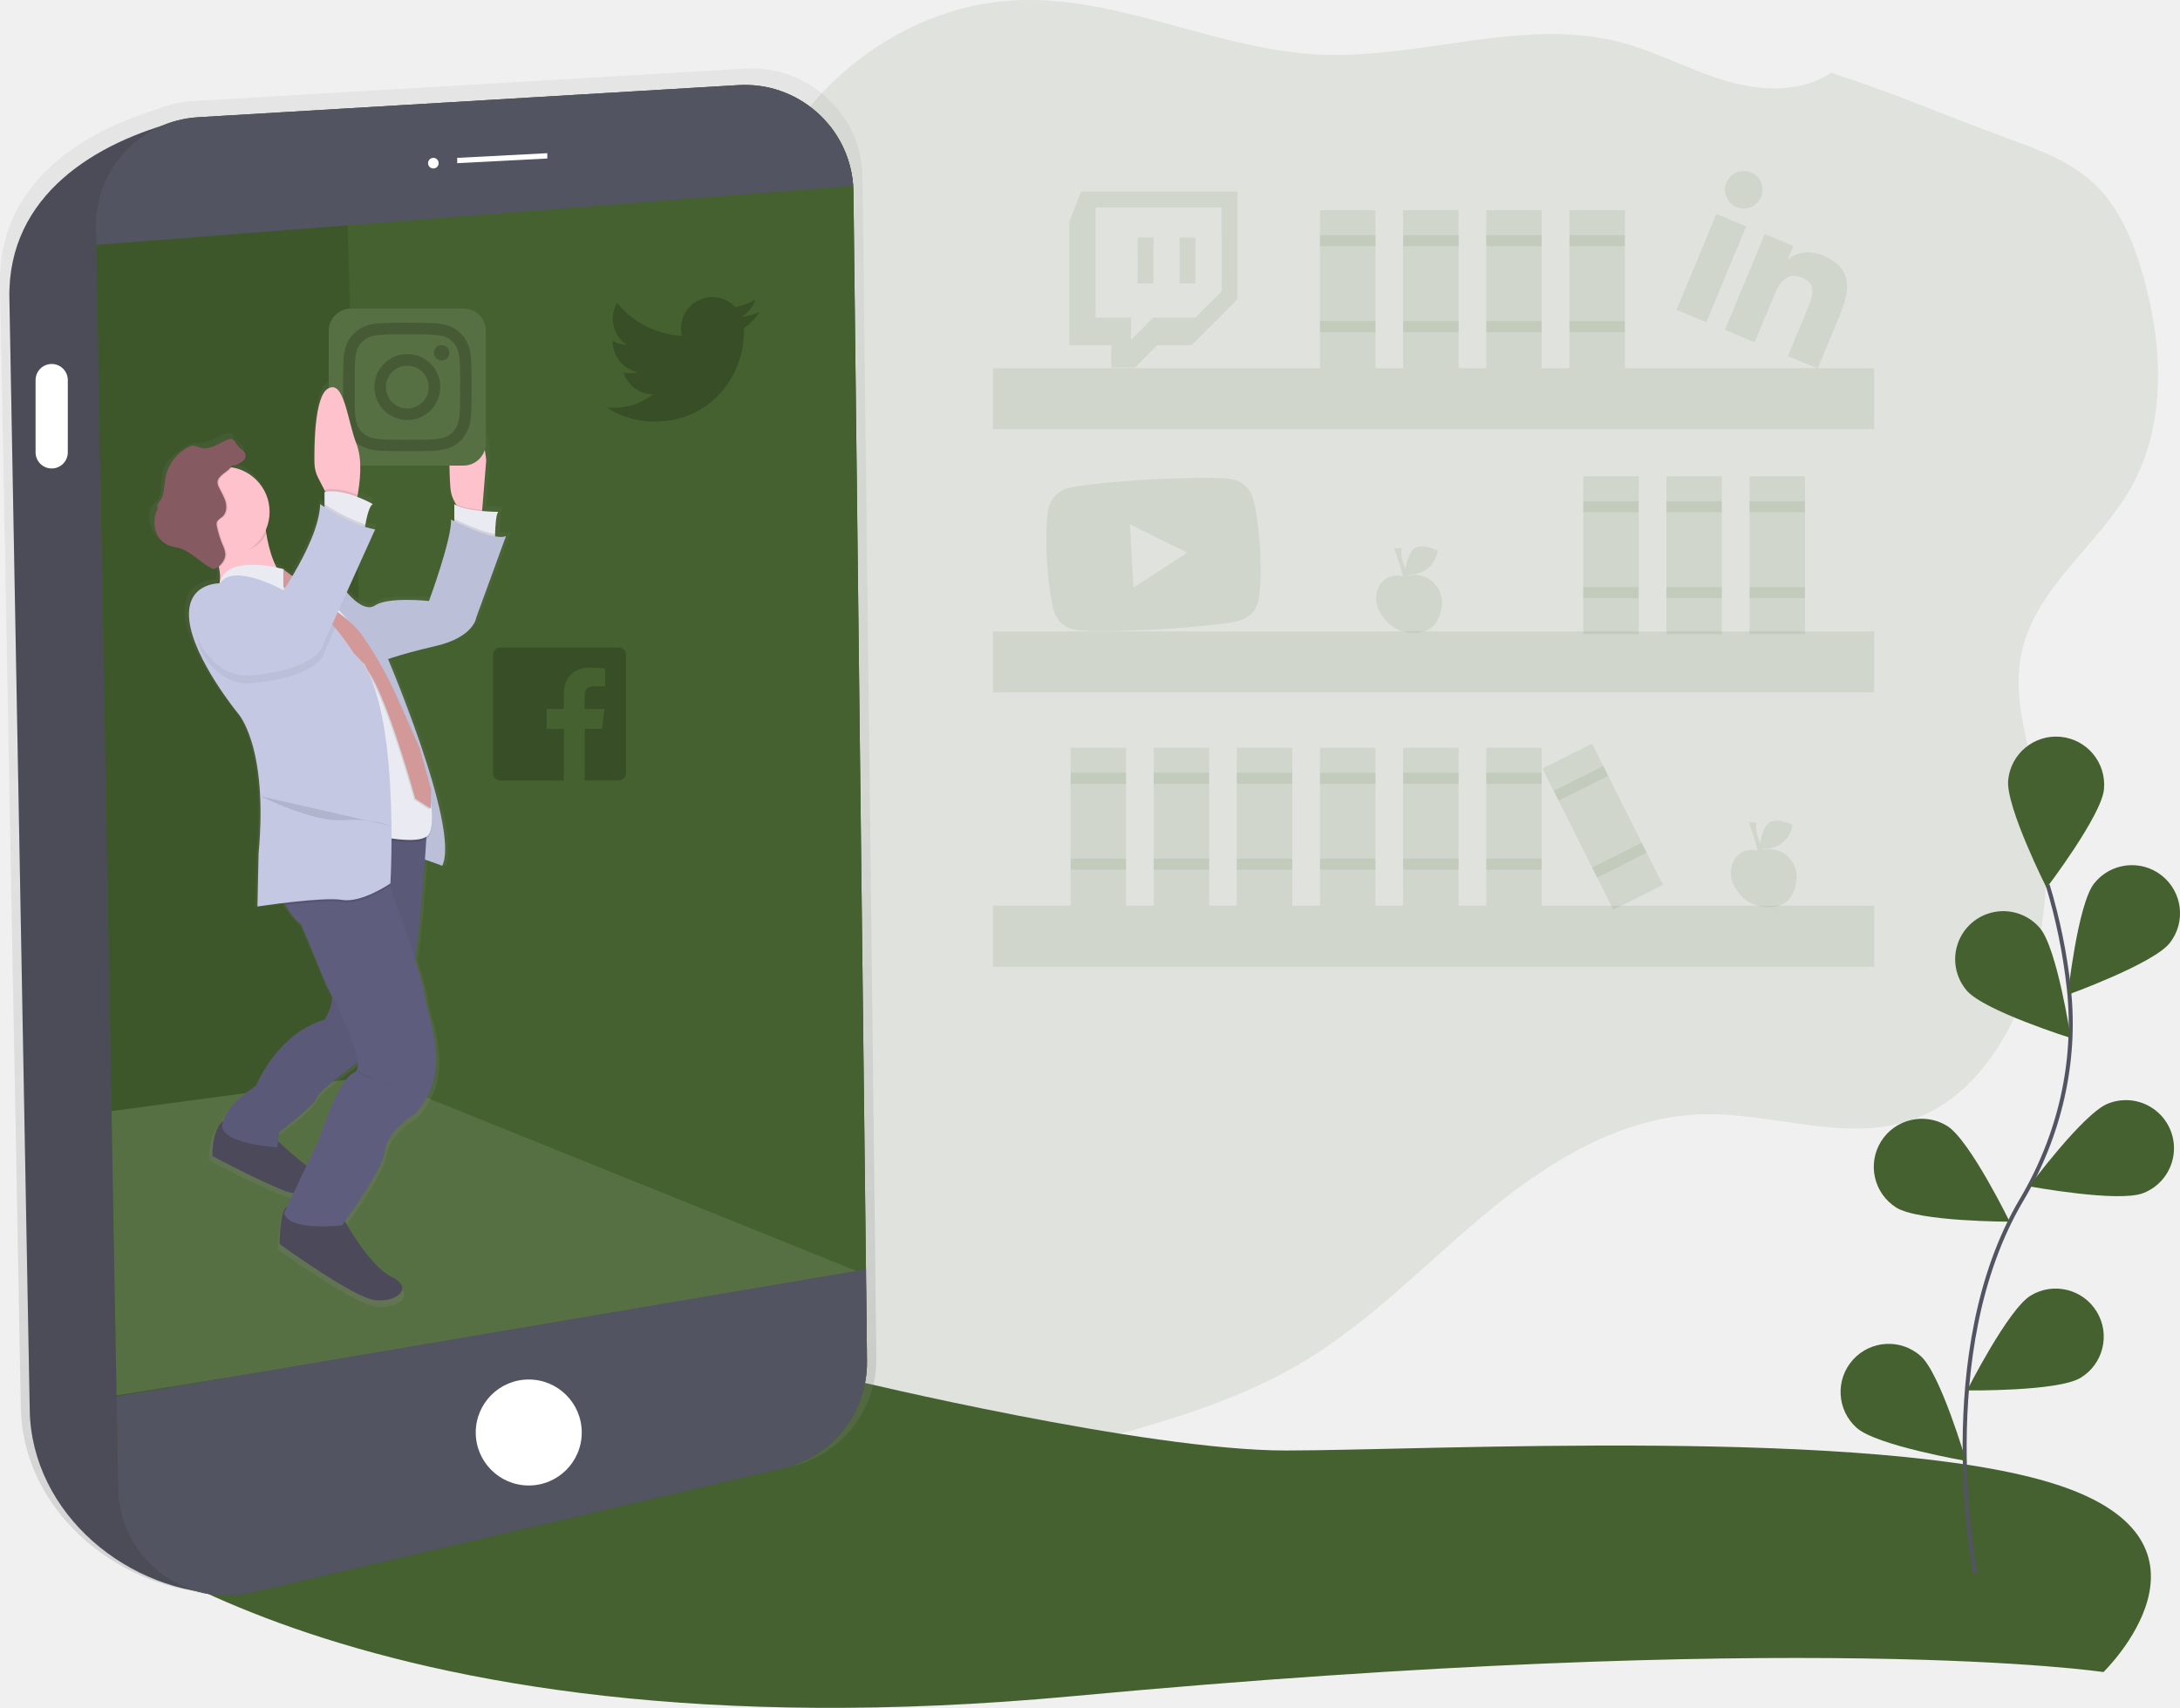
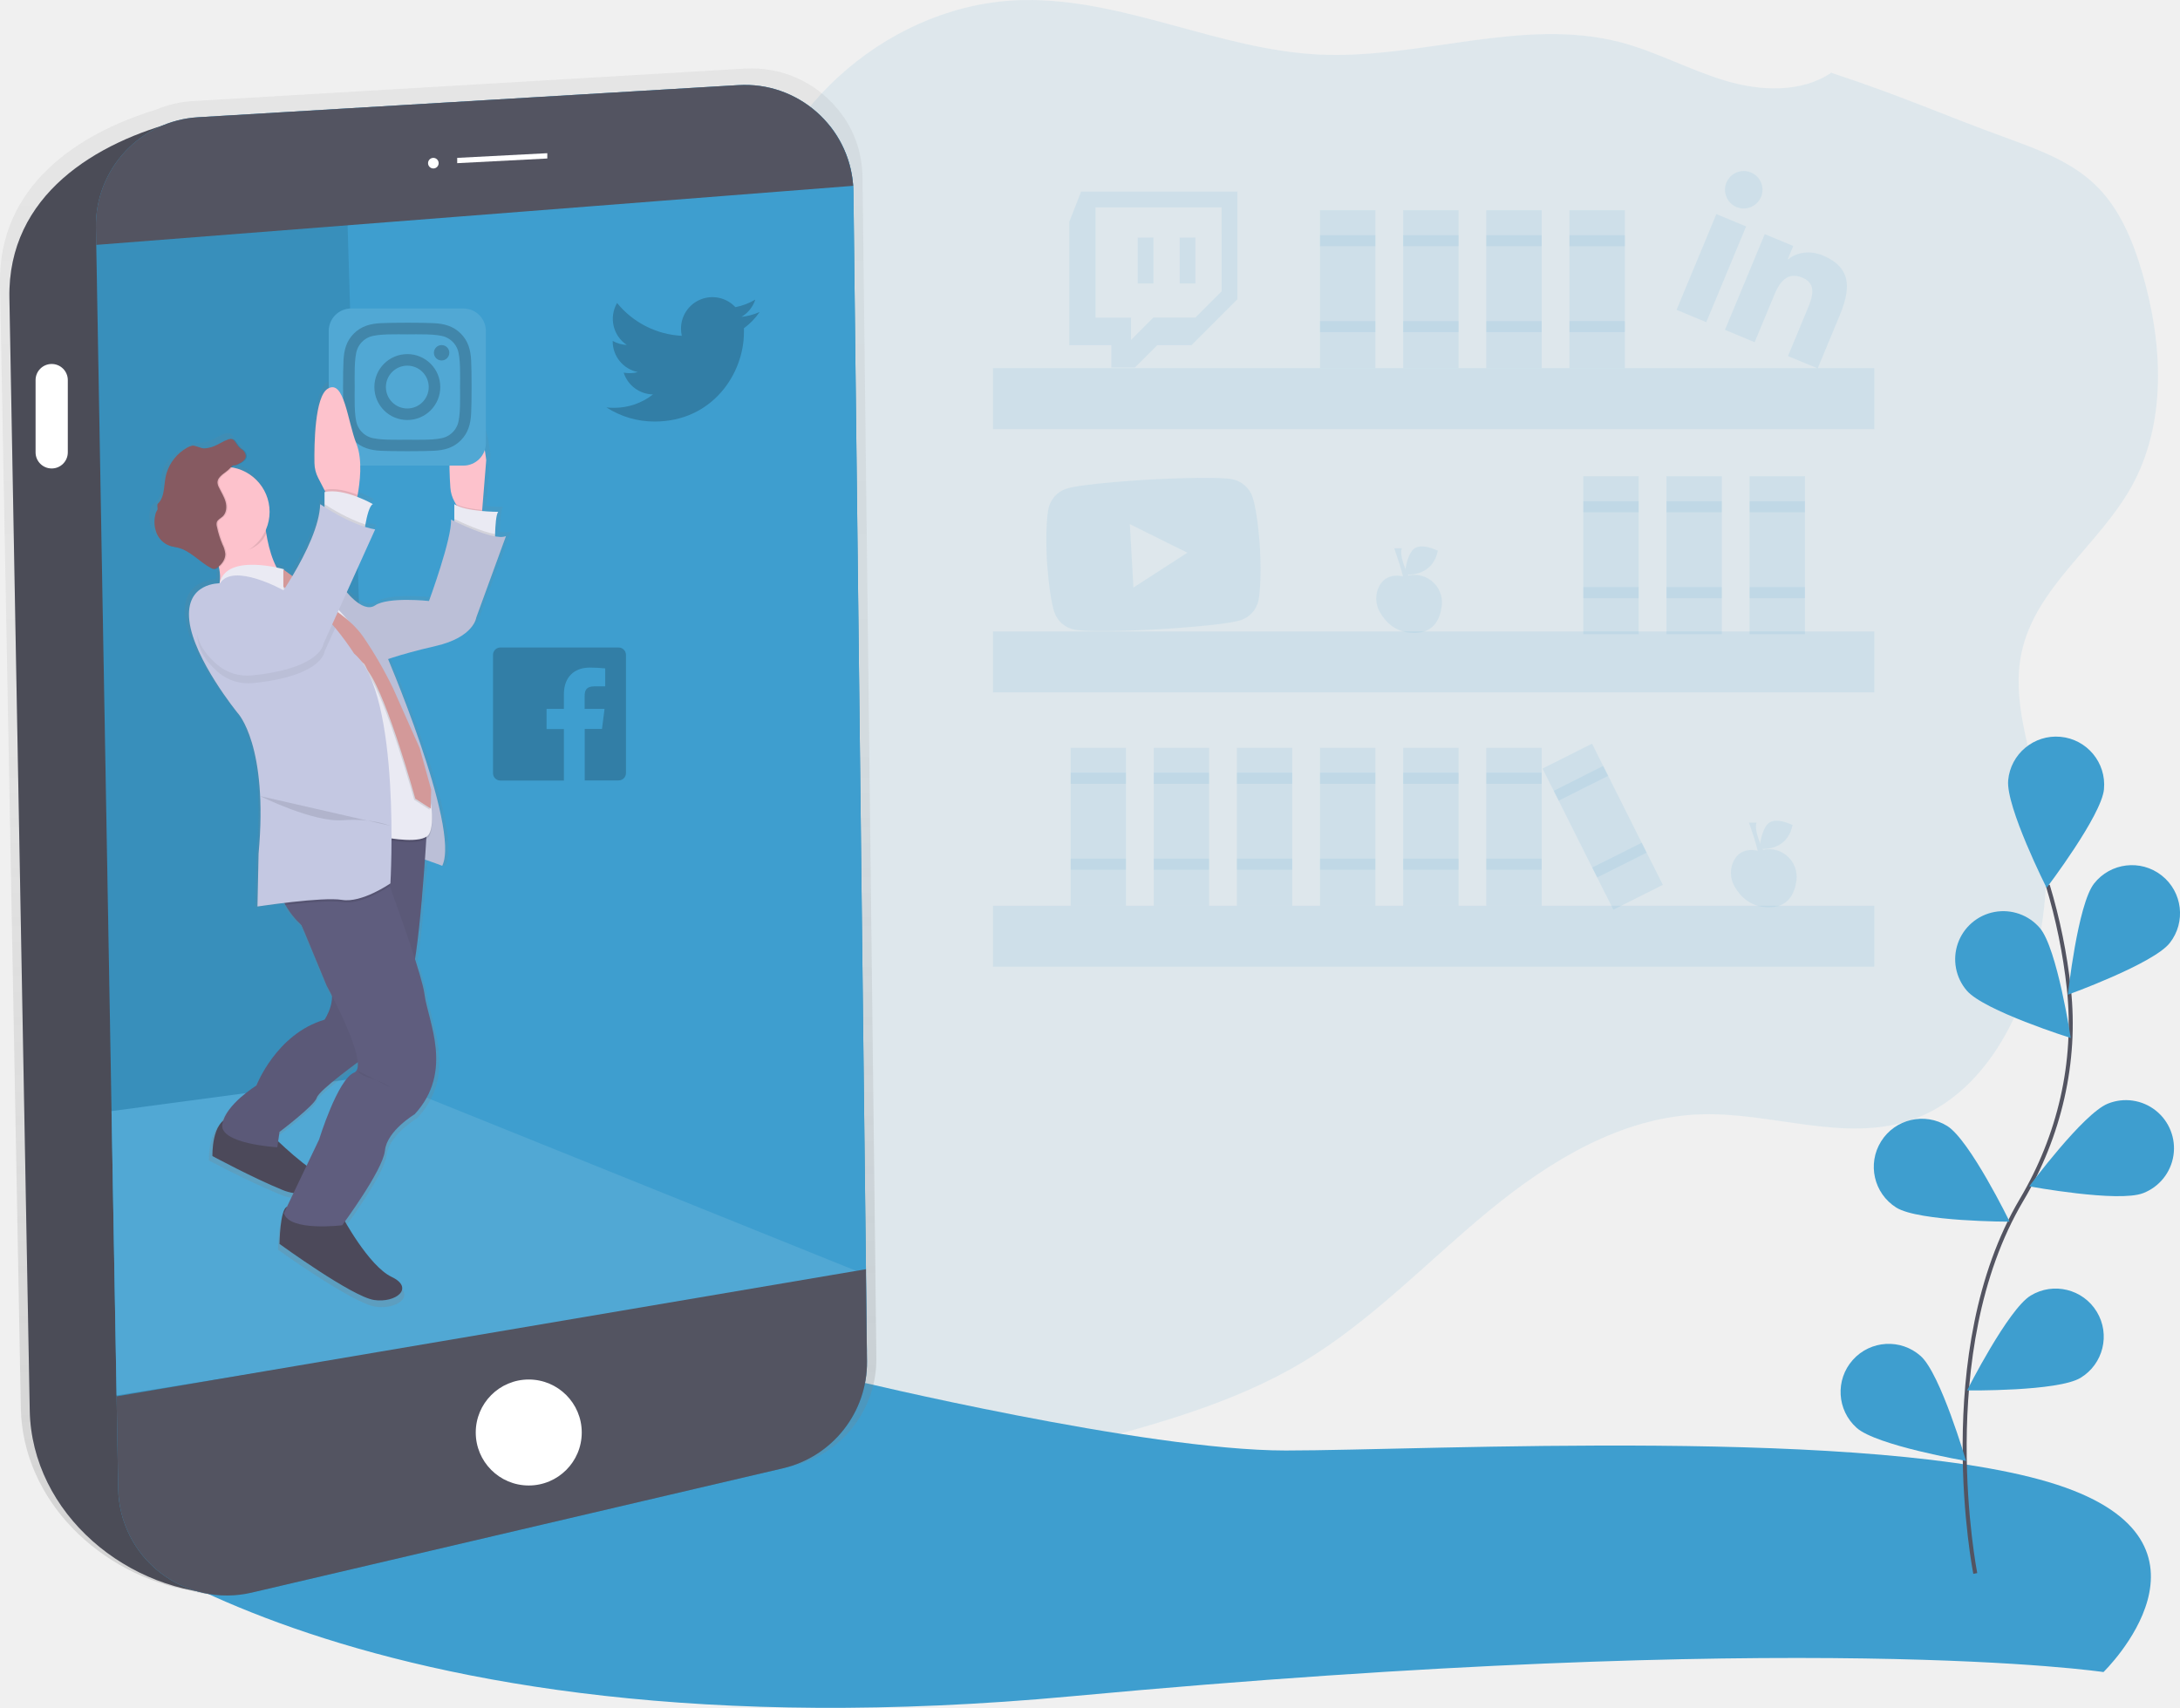
<svg xmlns="http://www.w3.org/2000/svg" xmlns:xlink="http://www.w3.org/1999/xlink" data-name="Layer 1" width="1082.19" height="847.94" viewBox="0 0 1082.19 847.94">
  <defs>
    <linearGradient id="a" x1="276.42" y1="818" x2="276.42" y2="60" gradientUnits="userSpaceOnUse">
      <stop offset="0" stop-color="gray" stop-opacity=".25" />
      <stop offset=".54" stop-color="gray" stop-opacity=".12" />
      <stop offset="1" stop-color="gray" stop-opacity=".1" />
    </linearGradient>
    <linearGradient id="b" x1="891.13" y1="675.02" x2="891.13" y2="214.93" gradientTransform="matrix(-1 0 0 1 1114 0)" xlink:href="#a" />
  </defs>
-   <path d="M909.2 36.16c37.27 12.37 51.62 19.46 88.51 32.93 15.11 5.52 30.64 11.41 42.27 22.52 12.21 11.67 18.87 27.95 23.58 44.17 10.1 34.82 12.19 74.1-5.42 105.79-16.11 29-47.49 49.78-54.54 82.18-5.2 23.89 4.26 48.17 8.9 72.17a184.8 184.8 0 01-6.35 93.79c-9.69 28.64-28.59 56.43-57.16 66.3-33.23 11.47-69.43-3.86-104.57-2.76-39.43 1.24-75.24 23.14-105.67 48.24s-57.89 54.24-91.65 74.55c-34.43 20.69-73.83 31.26-112.65 41.6-21.59 5.75-43.41 11.53-65.74 12.27-24.69.82-49.33-4.61-72.37-13.54-42.71-16.54-80.4-45.17-109.34-80.67-16.84-20.65-31.41-47.31-24.05-72.91 5.35-18.6 21-32 33-47.17 31.94-40.17 38.93-98.64 17.36-145.21-10.93-23.6-28.17-43.58-43.46-64.62s-29.13-44.43-31.5-70.33 9.64-54.65 33.65-64.64c29.45-12.24 71.25 3.84 90.26-21.78 7.2-9.71 8.12-22.5 10.32-34.38C384.29 51.68 444.1 1.12 508.1.02c49.92-.86 97 24.71 146.85 27.07 50.09 2.37 100.96-18.73 149.46-6.12 17.79 4.69 34.17 13.69 51.79 19s38 6.31 53.18-4.07" fill="#45612f" opacity=".1" />
-   <path fill="#45612f" opacity=".1" d="M492.93 182.79h437.49v30.27H492.93zm0 130.7h437.49v30.27H492.93zm0 136.2h437.49v30.27H492.93z" />
-   <path fill="#45612f" opacity=".1" d="M655.27 104.38h27.51v78.42h-27.51z" />
-   <path fill="#45612f" opacity=".1" d="M655.27 116.76h27.51v5.5h-27.51zm0 42.65h27.51v5.5h-27.51zm41.28-55.03h27.51v78.42h-27.51z" />
-   <path fill="#45612f" opacity=".1" d="M696.55 116.76h27.51v5.5h-27.51zm0 42.65h27.51v5.5h-27.51zm41.27-55.03h27.51v78.42h-27.51z" />
-   <path fill="#45612f" opacity=".1" d="M737.82 116.76h27.51v5.5h-27.51zm0 42.65h27.51v5.5h-27.51zm41.27-55.03h27.51v78.42h-27.51z" />
-   <path fill="#45612f" opacity=".1" d="M779.09 116.76h27.51v5.5h-27.51zm0 42.65h27.51v5.5h-27.51zm-13.365 222.142l24.591-12.331 35.15 70.101-24.591 12.33z" />
-   <path fill="#45612f" opacity=".1" d="M771.276 392.623l24.592-12.33 2.465 4.916-24.592 12.33zm19.118 38.117l24.592-12.331 2.465 4.916-24.592 12.33zm-4.424-194.29h27.51v78.42h-27.51z" />
-   <path fill="#45612f" opacity=".1" d="M785.97 248.83h27.51v5.5h-27.51zm0 42.65h27.51v5.5h-27.51zm41.27-55.03h27.51v78.42h-27.51z" />
-   <path fill="#45612f" opacity=".1" d="M827.24 248.83h27.51v5.5h-27.51zm0 42.65h27.51v5.5h-27.51zm41.27-55.03h27.51v78.42h-27.51z" />
-   <path fill="#45612f" opacity=".1" d="M868.51 248.83h27.51v5.5h-27.51zm0 42.65h27.51v5.5h-27.51zm-337.05 79.79h27.51v78.42h-27.51z" />
-   <path fill="#45612f" opacity=".1" d="M531.46 383.65h27.51v5.5h-27.51zm0 42.65h27.51v5.5h-27.51zm41.27-55.03h27.51v78.42h-27.51z" />
-   <path fill="#45612f" opacity=".1" d="M572.73 383.65h27.51v5.5h-27.51zm0 42.65h27.51v5.5h-27.51zM614 371.27h27.51v78.42H614z" />
-   <path fill="#45612f" opacity=".1" d="M614 383.65h27.51v5.5H614zm0 42.65h27.51v5.5H614zm41.27-55.03h27.51v78.42h-27.51z" />
-   <path fill="#45612f" opacity=".1" d="M655.27 383.65h27.51v5.5h-27.51zm0 42.65h27.51v5.5h-27.51zm41.28-55.03h27.51v78.42h-27.51z" />
-   <path fill="#45612f" opacity=".1" d="M696.55 383.65h27.51v5.5h-27.51zm0 42.65h27.51v5.5h-27.51zm41.27-55.03h27.51v78.42h-27.51z" />
-   <path fill="#45612f" opacity=".1" d="M737.82 383.65h27.51v5.5h-27.51zm0 42.65h27.51v5.5h-27.51z" />
-   <g opacity=".1" fill="#45612f">
+   <path d="M909.2 36.16c37.27 12.37 51.62 19.46 88.51 32.93 15.11 5.52 30.64 11.41 42.27 22.52 12.21 11.67 18.87 27.95 23.58 44.17 10.1 34.82 12.19 74.1-5.42 105.79-16.11 29-47.49 49.78-54.54 82.18-5.2 23.89 4.26 48.17 8.9 72.17a184.8 184.8 0 01-6.35 93.79c-9.69 28.64-28.59 56.43-57.16 66.3-33.23 11.47-69.43-3.86-104.57-2.76-39.43 1.24-75.24 23.14-105.67 48.24s-57.89 54.24-91.65 74.55c-34.43 20.69-73.83 31.26-112.65 41.6-21.59 5.75-43.41 11.53-65.74 12.27-24.69.82-49.33-4.61-72.37-13.54-42.71-16.54-80.4-45.17-109.34-80.67-16.84-20.65-31.41-47.31-24.05-72.91 5.35-18.6 21-32 33-47.17 31.94-40.17 38.93-98.64 17.36-145.21-10.93-23.6-28.17-43.58-43.46-64.62s-29.13-44.43-31.5-70.33 9.64-54.65 33.65-64.64c29.45-12.24 71.25 3.84 90.26-21.78 7.2-9.71 8.12-22.5 10.32-34.38C384.29 51.68 444.1 1.12 508.1.02c49.92-.86 97 24.71 146.85 27.07 50.09 2.37 100.96-18.73 149.46-6.12 17.79 4.69 34.17 13.69 51.79 19s38 6.31 53.18-4.07" fill="#3e9ecf" opacity=".1" />
+   <path fill="#3e9ecf" opacity=".1" d="M492.93 182.79h437.49v30.27H492.93zm0 130.7h437.49v30.27H492.93zm0 136.2h437.49v30.27H492.93z" />
+   <path fill="#3e9ecf" opacity=".1" d="M655.27 104.38h27.51v78.42h-27.51z" />
+   <path fill="#3e9ecf" opacity=".1" d="M655.27 116.76h27.51v5.5h-27.51zm0 42.65h27.51v5.5h-27.51zm41.28-55.03h27.51v78.42h-27.51z" />
+   <path fill="#3e9ecf" opacity=".1" d="M696.55 116.76h27.51v5.5h-27.51zm0 42.65h27.51v5.5h-27.51zm41.27-55.03h27.51v78.42h-27.51z" />
+   <path fill="#3e9ecf" opacity=".1" d="M737.82 116.76h27.51v5.5h-27.51zm0 42.65h27.51v5.5h-27.51zm41.27-55.03h27.51v78.42h-27.51z" />
+   <path fill="#3e9ecf" opacity=".1" d="M779.09 116.76h27.51v5.5h-27.51zm0 42.65h27.51v5.5h-27.51zm-13.365 222.142l24.591-12.331 35.15 70.101-24.591 12.33z" />
+   <path fill="#3e9ecf" opacity=".1" d="M771.276 392.623l24.592-12.33 2.465 4.916-24.592 12.33zm19.118 38.117l24.592-12.331 2.465 4.916-24.592 12.33zm-4.424-194.29h27.51v78.42h-27.51z" />
+   <path fill="#3e9ecf" opacity=".1" d="M785.97 248.83h27.51v5.5h-27.51zm0 42.65h27.51v5.5h-27.51zm41.27-55.03h27.51v78.42h-27.51z" />
+   <path fill="#3e9ecf" opacity=".1" d="M827.24 248.83h27.51v5.5h-27.51zm0 42.65h27.51v5.5h-27.51zm41.27-55.03h27.51v78.42h-27.51z" />
+   <path fill="#3e9ecf" opacity=".1" d="M868.51 248.83h27.51v5.5h-27.51zm0 42.65h27.51v5.5h-27.51zm-337.05 79.79h27.51v78.42h-27.51z" />
+   <path fill="#3e9ecf" opacity=".1" d="M531.46 383.65h27.51v5.5h-27.51zm0 42.65h27.51v5.5h-27.51zm41.27-55.03h27.51v78.42h-27.51z" />
+   <path fill="#3e9ecf" opacity=".1" d="M572.73 383.65h27.51v5.5h-27.51zm0 42.65h27.51v5.5h-27.51zM614 371.27h27.51v78.42H614z" />
+   <path fill="#3e9ecf" opacity=".1" d="M614 383.65h27.51v5.5H614zm0 42.65h27.51v5.5H614zm41.27-55.03h27.51v78.42h-27.51z" />
+   <path fill="#3e9ecf" opacity=".1" d="M655.27 383.65h27.51v5.5h-27.51zm0 42.65h27.51v5.5h-27.51zm41.28-55.03h27.51v78.42h-27.51z" />
+   <path fill="#3e9ecf" opacity=".1" d="M696.55 383.65h27.51v5.5h-27.51zm0 42.65h27.51v5.5h-27.51zm41.27-55.03h27.51v78.42h-27.51z" />
+   <path fill="#3e9ecf" opacity=".1" d="M737.82 383.65h27.51v5.5h-27.51zm0 42.65h27.51v5.5h-27.51z" />
+   <g opacity=".1" fill="#3e9ecf">
    <path d="M697.1 286.36s-8.34-2.83-12.36 4.52a13.41 13.41 0 00.18 12.91c2.64 4.77 8.07 11 18.37 10.41 8.73-.47 11.64-7.13 12.43-13.33a13.7 13.7 0 00-18.19-14.66z" />
    <path d="M686.66 304.45a13.41 13.41 0 01-.18-12.91c4-7.35 12.36-4.52 12.36-4.52l.43-.15a13.57 13.57 0 019.8.22 13.58 13.58 0 00-11.57-1.1l-.43.15s-8.34-2.83-12.36 4.52a13.41 13.41 0 00.18 12.91 20 20 0 009.43 8.93 20.68 20.68 0 01-7.66-8.05z" opacity=".1" />
    <path d="M692.77 289.89s3.09 2.43 10.61 0" opacity=".2" />
    <path d="M692.1 272.22s5.3 14.36 4.86 18.12l4.2-.44s-7.07-12.59-5.3-17.68z" />
    <path d="M692.1 272.22s5.3 14.36 4.86 18.12l4.2-.44s-7.07-12.59-5.3-17.68z" opacity=".2" />
    <path d="M713.75 273.42s-8.35-4.27-12.08-.74-4.31 12.54-4.31 12.54 13.61 1.87 16.39-11.8z" />
    <path d="M713.75 273.42s-8.35-4.27-12.08-.74-4.31 12.54-4.31 12.54 13.61 1.87 16.39-11.8z" opacity=".1" />
    <path d="M697.36 285.22s2.19-10.46 16.39-11.8" />
  </g>
-   <g opacity=".1" fill="#45612f">
+   <g opacity=".1" fill="#3e9ecf">
    <path d="M873.17 422.56s-8.34-2.83-12.36 4.52a13.41 13.41 0 00.18 12.91c2.64 4.77 8.07 11 18.37 10.41 8.73-.47 11.64-7.13 12.43-13.33a13.7 13.7 0 00-18.19-14.66z" />
    <path d="M862.76 440.65a13.41 13.41 0 01-.18-12.91c4-7.35 12.36-4.52 12.36-4.52l.43-.15a13.57 13.57 0 019.8.22 13.58 13.58 0 00-11.57-1.1l-.43.15s-8.34-2.83-12.36 4.52a13.41 13.41 0 00.18 12.91 20 20 0 009.43 8.93 20.68 20.68 0 01-7.66-8.05z" opacity=".1" />
    <path d="M868.86 426.09s3.09 2.43 10.61 0" opacity=".2" />
    <path d="M868.2 408.42s5.3 14.36 4.86 18.12l4.2-.44s-7.07-12.59-5.3-17.68z" />
    <path d="M868.2 408.42s5.3 14.36 4.86 18.12l4.2-.44s-7.07-12.59-5.3-17.68z" opacity=".2" />
    <path d="M889.84 409.62s-8.35-4.27-12.08-.74-4.31 12.54-4.31 12.54 13.65 1.87 16.39-11.8z" />
    <path d="M889.84 409.62s-8.35-4.27-12.08-.74-4.31 12.54-4.31 12.54 13.65 1.87 16.39-11.8z" opacity=".1" />
    <path d="M873.46 421.41s2.19-10.46 16.39-11.8" />
  </g>
-   <path d="M33.66 748.97S166.2 876.16 532.2 842.16s512-12 512-12 66-64-23-93-313-17-383-17-215-35-215-35z" fill="#45612f" />
+   <path d="M33.66 748.97S166.2 876.16 532.2 842.16s512-12 512-12 66-64-23-93-313-17-383-17-215-35-215-35z" fill="#3e9ecf" />
  <path d="M980.56 781.21s-21.72-110.07 23-185.51c18.77-31.66 27.41-68.35 23.45-104.94a285.89 285.89 0 00-10.46-51.23" fill="none" stroke="#535461" stroke-miterlimit="10" stroke-width="2" />
-   <path d="M1044.46 391.82c-1.21 13.13-28.49 49-28.49 49s-20.28-40.27-19.08-53.41a23.88 23.88 0 1147.56 4.37zm32.64 76.37c-8.15 10.37-50.57 25.68-50.57 25.68s4.86-44.83 13-55.2a23.89 23.89 0 1137.57 29.52zm-13.15 124.17c-12.27 4.84-56.61-3.36-56.61-3.36s26.83-36.24 39.1-41.08a23.883 23.883 0 1117.51 44.44zm-31.1 91.71c-11.28 6.84-56.37 6.26-56.37 6.26s20.32-40.26 31.59-47.1a23.882 23.882 0 0124.77 40.84zm-56.5-192.24c8.58 10 51.6 23.53 51.6 23.53s-6.74-44.59-15.32-54.6a23.883 23.883 0 10-36.28 31.07zm-35 107.72c11.18 7 56.28 7 56.28 7s-19.78-40.53-31-47.52a23.882 23.882 0 00-25.32 40.5zm-19.66 109.37c9.84 8.78 54.28 16.42 54.28 16.42s-12.64-43.28-22.49-52.07a23.882 23.882 0 10-31.8 35.64z" fill="#45612f" />
-   <path d="M847.04 159.97l-14.77-6.14 19.76-47.55 14.77 6.14zm15.06-57.14a9.31 9.31 0 1112.14-5.08 9.34 9.34 0 01-12.14 5.08zm40.21 80.08l-14.74-6.12 9.62-23.15c2.29-5.52 5.12-12.64-2.45-15.78s-11.35 2.31-13.92 8.51l-9.78 23.54-14.75-6.13 19.76-47.55 14.16 5.89-2.7 6.49.21.09c3.52-2.92 10-4.86 17.16-1.87 14.94 6.21 13.6 17.19 8.29 30l-10.85 26.12zm-365.63-87.8l-5.87 15v61.28h20.86v11.07h11.74l11.07-11.07h17l22.81-22.81V95.11zm69.76 49.54l-13 13h-20.91l-11.07 11.12V157.7h-17.61v-54.73h62.58zm-13-26.73v22.79h-7.82v-22.74zm-20.86 0v22.79h-7.82v-22.74z" fill="#45612f" opacity=".1" />
+   <path d="M1044.46 391.82c-1.21 13.13-28.49 49-28.49 49s-20.28-40.27-19.08-53.41a23.88 23.88 0 1147.56 4.37zm32.64 76.37c-8.15 10.37-50.57 25.68-50.57 25.68s4.86-44.83 13-55.2a23.89 23.89 0 1137.57 29.52zm-13.15 124.17c-12.27 4.84-56.61-3.36-56.61-3.36s26.83-36.24 39.1-41.08a23.883 23.883 0 1117.51 44.44zm-31.1 91.71c-11.28 6.84-56.37 6.26-56.37 6.26s20.32-40.26 31.59-47.1a23.882 23.882 0 0124.77 40.84zm-56.5-192.24c8.58 10 51.6 23.53 51.6 23.53s-6.74-44.59-15.32-54.6a23.883 23.883 0 10-36.28 31.07zm-35 107.72c11.18 7 56.28 7 56.28 7s-19.78-40.53-31-47.52a23.882 23.882 0 00-25.32 40.5zm-19.66 109.37c9.84 8.78 54.28 16.42 54.28 16.42s-12.64-43.28-22.49-52.07a23.882 23.882 0 10-31.8 35.64z" fill="#3e9ecf" />
+   <path d="M847.04 159.97l-14.77-6.14 19.76-47.55 14.77 6.14zm15.06-57.14a9.31 9.31 0 1112.14-5.08 9.34 9.34 0 01-12.14 5.08zm40.21 80.08l-14.74-6.12 9.62-23.15c2.29-5.52 5.12-12.64-2.45-15.78s-11.35 2.31-13.92 8.51l-9.78 23.54-14.75-6.13 19.76-47.55 14.16 5.89-2.7 6.49.21.09c3.52-2.92 10-4.86 17.16-1.87 14.94 6.21 13.6 17.19 8.29 30l-10.85 26.12zm-365.63-87.8l-5.87 15v61.28h20.86v11.07h11.74l11.07-11.07h17l22.81-22.81V95.11zm69.76 49.54l-13 13h-20.91l-11.07 11.12V157.7h-17.61v-54.73h62.58zm-13-26.73v22.79h-7.82v-22.74zm-20.86 0v22.79h-7.82v-22.74z" fill="#3e9ecf" opacity=".1" />
  <path d="M493.89 695.71l-.47-40.27v-1.18l-6.35-540.39c0-.66 0-1.31-.06-2a53.87 53.87 0 00-2.15-12.74c-.1-.33-.19-.65-.29-1s-.2-.61-.31-.92-.26-.77-.4-1.15-.21-.55-.31-.83-.31-.8-.47-1.2l-.33-.78c-.17-.41-.35-.81-.53-1.21l-.35-.74q-.29-.6-.59-1.2l-.37-.72q-.31-.59-.64-1.18l-.39-.7c-.23-.39-.46-.78-.69-1.16l-.41-.67c-.25-.39-.5-.78-.76-1.16l-.42-.51c-.28-.41-.57-.81-.86-1.21l-.37-.51q-.63-.85-1.3-1.67a55.29 55.29 0 00-46.39-20.51l-274 16.12a55.49 55.49 0 00-18.42 4.29C96.48 92.68 58 119.1 58.92 166.86L69.23 725c.85 46.12 39.53 83 84.46 90.81a55.35 55.35 0 0028.09.75l269.61-62.4a54.65 54.65 0 0042.55-53.71z" transform="translate(-58.9 -26.03)" fill="url(#a)" />
  <path d="M4.67 147.9l10.09 552.23c.94 51.45 48.94 91.34 99.71 91.34L91.76 59.3l-2 .51C47.75 70.42 3.74 96.83 4.67 147.9z" fill="#535461" />
  <path d="M4.67 147.9l10.09 552.23c.94 51.45 48.94 91.34 99.71 91.34L91.76 59.3l-2 .51C47.75 70.42 3.74 96.83 4.67 147.9z" opacity=".1" />
-   <path d="M430.39 675.84a54 54 0 01-41.64 53.13L124.9 790.72a53.93 53.93 0 01-66.22-51.56l-.8-45.88v-.46l-2.5-141.19-7.59-430.05-.16-8.59a53.94 53.94 0 0150.73-54.78l268.17-15.95a53.89 53.89 0 0157 50c.09 1.05.13 2.13.14 3.21l6.21 534.69v2.76l.45 38.25z" fill="#45612f" />
+   <path d="M430.39 675.84a54 54 0 01-41.64 53.13L124.9 790.72a53.93 53.93 0 01-66.22-51.56l-.8-45.88v-.46l-2.5-141.19-7.59-430.05-.16-8.59a53.94 53.94 0 0150.73-54.78l268.17-15.95a53.89 53.89 0 0157 50c.09 1.05.13 2.13.14 3.21l6.21 534.69v2.76l.45 38.25z" fill="#3e9ecf" />
  <path d="M430.39 675.84a54 54 0 01-41.64 53.13L124.9 790.72a53.93 53.93 0 01-66.22-51.56l-.8-45.88v-.46l-2.5-141.19-7.59-430.05-.16-8.59a53.94 53.94 0 0150.73-54.78l268.17-15.95a53.89 53.89 0 0157 50c.09 1.05.13 2.13.14 3.21l6.21 534.69v2.76l.45 38.25z" opacity=".1" />
-   <path d="M430.34 671.17L190.1 696.74l-18.4-613.1L411.92 62.5a53.65 53.65 0 0111.74 33z" fill="#45612f" />
-   <path fill="#45612f" d="M429.89 632.92l-372.02 59.9-2.5-141.18 129.87-17.37 244.65 98.65z" />
+   <path d="M430.34 671.17L190.1 696.74l-18.4-613.1L411.92 62.5a53.65 53.65 0 0111.74 33z" fill="#3e9ecf" />
+   <path fill="#3e9ecf" d="M429.89 632.92l-372.02 59.9-2.5-141.18 129.87-17.37 244.65 98.65z" />
  <path fill="#fff" opacity=".1" d="M429.89 632.92l-372.02 59.9-2.5-141.18 129.87-17.37 244.65 98.65z" />
  <path d="M430.39 675.84a54 54 0 01-41.64 53.13L124.9 790.72a53.93 53.93 0 01-66.22-51.56l-.8-45.88 372-63.13v2.76l.45 38.25zm-6.88-583.58L47.78 121.58l-.16-8.59a53.94 53.94 0 0150.73-54.78l268.18-15.95a53.89 53.89 0 0157 50z" fill="#535461" />
  <circle cx="262.48" cy="711.22" r="26.31" fill="#fff" />
  <path fill="#fff" d="M271.69 78.69l-44.73 2.32v-2.63l44.73-2.32v2.63z" />
  <rect x="17.66" y="180.71" width="16" height="51.88" rx="8" ry="8" fill="#fff" />
  <circle cx="215.12" cy="81.01" r="2.63" fill="#fff" />
  <path d="M134.24 288.67a11.36 11.36 0 006.7 6.25c1.33.43 2.73.58 4.08.91 6.45 1.61 11 7.19 16.9 10.27a3.25 3.25 0 001.56.48h.2a1.92 1.92 0 00.37 0 3.13 3.13 0 001.65-.69l.26-.2a19.78 19.78 0 01.29 8c-2.34 0-17.49.93-15.42 18.83 2.25 19.38 24.72 46.52 24.72 46.52s15.73 16.06 10.67 70.89l-.56 26.58s6-.91 13.75-1.82q.27.53.55 1a41.39 41.39 0 008.3 10.26l12.79 30.39s1.1 2 2.72 5.1c.15 6.44-3.85 12.07-3.85 12.07-24.72 7.2-34.83 33.23-34.83 33.23s-14 8.36-17 17.67c-5.89 4.77-5.49 17.78-5.49 17.78s20.79 11.08 36 17.17a25 25 0 005.47 1.5l-3.38 7c-3.52 1.27-3.78 18.67-3.78 18.67s37.08 26.58 48.31 28.25 20.79-6.09 9-11.63c-9.5-4.46-20.1-21.5-23.86-28 4.7-6.45 19.54-27.35 20.49-35.73C252 589.5 266 581.19 266 581.19c20.22-21.6 6.74-47.08 5.06-60.37 0-.25-.07-.53-.12-.83a145.4 145.4 0 00-4.75-17c2.21-13.94 4-35.71 5-50.08 4.46 1.44 8.83 3.13 8.83 3.13 8.2-16.65-19.66-85.2-27.68-104.2 4.68-1.55 12.74-4 24.31-6.56 19.66-4.43 20.79-14.4 20.79-14.4l15.17-41c-1.29.58-3.27.55-5.59.15v-1.11c.12-3.89.49-10.1 1.63-11.23 0 0-3.73 0-8.26-.4v-.55l2-25.07s-2.81-27.69-12.36-23.82c-7.67 3.11-6.64 28-5.94 37.69a16.81 16.81 0 002.13 7l.64 1.14.44.78a9.44 9.44 0 01-1.21-.69v8.58c-1.06-.51-1.69-.82-1.69-.82.56 9.42-11.24 41-11.24 41s-20.79-2.22-27.53 2.22c-4.94 3.25-11.4-3-14.49-6.61l14.49-31.6a41.43 41.43 0 01-5.17-1.26c.06-.38.14-.79.21-1.21.74-4 2.06-9.56 3.84-10.26a63 63 0 00-8-3.66c.06-.32.13-.66.21-1 1.05-5.54 2.7-17.51-.65-25.77-4.49-11.08-6.18-32.68-14.61-27.69-6.69 4-7 27.79-6.85 37.46a16.61 16.61 0 001.92 7.51l3.25 6.15.45.85-.45.08v7.57c-1.42-.9-2.25-1.47-2.25-1.47-.28 10.65-7.33 24.84-14.22 36.26l-3.5-2.52-.86-.62a2.14 2.14 0 010-.33s-1.44-.41-3.72-.87c-2.83-5.37-4.41-11.85-5.29-17.23-.09-.56-.17-1.11-.25-1.64a22.35 22.35 0 002-9.17 22.81 22.81 0 00-19.26-22.4c.69-.77 1-1 1.2-1h.15a4.17 4.17 0 002.54-.68c1.78-.87 3.79-2.16 3.78-4.11 0-1.43-1.14-2.61-2.34-3.42-2.9-1.94-3-5.29-5.68-5a3.58 3.58 0 00-1.53.2c-2.47.81-4.62 2.36-7 3.34a16.64 16.64 0 01-5.28 1.2 21.85 21.85 0 00-3.46.27 10.16 10.16 0 00-2.61 1.06c-5.08 2.77-10.93 7-12.56 12.47-1.53 5.14.59 11.81-3.35 15.51a14.5 14.5 0 00-2 1.89 6.56 6.56 0 00-1 2.52 15.11 15.11 0 00.95 9.1zM237 555c.21 2.65-.29 4.53-1.84 5.14-8.43 3.32-18 33.78-18 33.78l-6.39 13.19a170 170 0 01-14.53-12.29l.69-4.77s18-13.29 19.1-17.17c.89-3.13 15.42-13.88 20.97-17.88z" transform="translate(-58.9 -26.03)" fill="url(#b)" />
  <path d="M190.6 322.34s38.2 88.42 28.93 107.52c0 0-15.28-6-17.47-4.91s-24-114.07-24-114.07z" fill="#c4c8e2" />
  <path d="M190.6 322.34s38.2 88.42 28.93 107.52c0 0-15.28-6-17.47-4.91s-24-114.07-24-114.07z" opacity=".05" />
  <path d="M169.86 603.97s13.1 24.56 24.56 30 2.18 13.1-8.73 11.46-46.94-27.84-46.94-27.84.25-17.15 3.67-18.4 27.44 4.78 27.44 4.78zm-34.39-39.85s18.56 18.56 26.74 20.19-7.1 12.55-21.83 6.55-34.93-16.89-34.93-16.89-.55-17.47 8.73-19.1 21.29 9.25 21.29 9.25z" fill="#4c495a" />
  <path d="M211.88 412.39s-3.78 66.58-8.78 75.87-23.47 37.66-23.47 37.66-21.29 15.28-22.38 19.1-18.5 16.95-18.5 16.95l-1.09 7.64s-28.93-1.64-27.29-11.46 16.92-19.18 16.92-19.18 9.81-25.61 33.81-32.7c0 0 7.64-10.92 1.09-19.65 0 0-16.37-40.93-25.65-45.85s3.82-33.29 3.82-33.29z" fill="#5f5d7e" />
  <path d="M211.88 412.39s-3.78 66.58-8.78 75.87-23.47 37.66-23.47 37.66-21.29 15.28-22.38 19.1-18.5 16.95-18.5 16.95l-1.09 7.64s-28.93-1.64-27.29-11.46 16.92-19.18 16.92-19.18 9.81-25.61 33.81-32.7c0 0 7.64-10.92 1.09-19.65 0 0-16.37-40.93-25.65-45.85s3.82-33.29 3.82-33.29z" opacity=".05" />
  <path d="M158.4 565.76l-17.47 36.57c2.73 9.28 28.93 6 28.93 6s20.24-27.29 21.24-37.11 14.74-18 14.74-18c19.65-21.29 6.55-46.39 4.91-59.49 0-.25-.07-.52-.12-.81-1.45-8.78-10.28-34.06-17.15-53-4.63-12.75-8.38-22.62-8.38-22.62s-36.57 1.64-44.21 14.74c-3.5 6-1.93 12.24.79 17.25a40.65 40.65 0 008.07 10.11l12.43 30s21.83 39.84 13.64 43.12-17.42 33.24-17.42 33.24z" fill="#5f5d7e" />
  <path d="M223.57 242.14a16.74 16.74 0 002.07 6.95l.62 1.12 3.08 5.55h9.82l.21-2.58 2-24.71s-2.73-27.29-12-23.47c-7.47 3.06-6.48 27.58-5.8 37.14z" fill="#fdc2cc" />
  <path d="M226.27 250.21l3.08 5.55h9.82l.21-2.58c-4.57-.41-10.02-1.21-13.11-2.97z" opacity=".1" />
  <path d="M225.53 250.3v12.55l20.19 5.46s0-1.3.05-3.13c.11-3.83.47-10 1.58-11.06.01 0-16.37 0-21.82-3.82z" fill="#eaeaf3" />
  <path d="M225.53 257.66v5.19l20.19 5.46s0-1.3.05-3.13c-6.67-1.21-16.42-5.67-20.24-7.52z" opacity=".1" />
  <path d="M107.74 278.37c4 11.51-1.2 16.68-1.2 16.68s49.12 3.27 37.11-5.46c-7-5.1-10.12-16.35-11.48-24.82a84.65 84.65 0 01-1.07-10.65s-39.25-.58-31.11 10.37a52.55 52.55 0 017.75 13.88z" fill="#fdc2cc" />
  <path d="M100 264.49c4 5.38 5.31 6.17 6.65 10.06a21.94 21.94 0 003.72.31c9.36 0 18.47-1.93 21.81-10.09a84.65 84.65 0 01-1.08-10.65s-39.25-.58-31.1 10.37z" opacity=".1" />
  <circle cx="111.45" cy="254.12" r="22.38" fill="#fdc2cc" />
  <path d="M223.89 257.97s21.29 10.92 27.29 8.19l-14.74 40.39s-1.09 9.82-20.19 14.19-28.38 8.19-28.38 8.19l-35.48-42 18 4.91s9.28 13.1 15.83 8.73 26.74-2.18 26.74-2.18 11.48-31.17 10.93-40.42z" fill="#c4c8e2" />
  <path d="M223.89 257.97s21.29 10.92 27.29 8.19l-14.74 40.39s-1.09 9.82-20.19 14.19-28.38 8.19-28.38 8.19l-35.48-42 18 4.91s9.28 13.1 15.83 8.73 26.74-2.18 26.74-2.18 11.48-31.17 10.93-40.42z" opacity=".05" />
  <path d="M140.93 283.7s-28.85-8.25-31.89 7.08c0 0 13.33-6.5 32.44 5 1.43.86 2.83 1.78 4.2 2.74 16.81 11.78 28.55 30 33.27 50.71l12.15 53.41 1.13 14.33s17.47 3.45 20.74-1.72 1.09-22.41-3.82-28.15-12.55-30.43-12.55-30.43l-4.78-14.33a95.85 95.85 0 00-18.72-32.78l-1.15-1.39a71.66 71.66 0 00-26.61-19.9c-2.77-1.23-4.79-2.76-4.41-4.57z" opacity=".1" />
  <path d="M140.93 282.61s-28.85-8.25-31.89 7.08c0 0 13.33-6.5 32.44 5 1.43.86 2.83 1.78 4.2 2.74 16.81 11.78 28.55 30 33.27 50.71l12.15 53.4 1.09 14.36s17.47 3.45 20.74-1.72 1.09-22.41-3.82-28.15-12.55-30.45-12.55-30.45l-4.78-14.33a95.85 95.85 0 00-18.68-32.79l-1.15-1.39a71.66 71.66 0 00-26.61-19.9c-2.77-1.2-4.79-2.75-4.41-4.56z" fill="#eaeaf3" />
  <path d="M213.49 392.63l-.24 9.4-7.64-4.91s-13.61-49.53-23.2-63c-1.13-1.59-1.68-4-2.73-4.37l-39-37.66v-8.73s19.92 14.74 21.56 17.47c.7 1.16 11.16 6.88 17.47 15.83a197.85 197.85 0 0115 25.92l13.08 29.39z" opacity=".1" />
  <path d="M140.66 282.77v8.46l39.57 37.93c1.05.4 1.6 2.78 2.73 4.37 9.59 13.51 23.2 63 23.2 63l7.64 4.91.24-9.4-5.7-20.62-13.1-29.45a197.8 197.8 0 00-15-25.92c-6.3-9-16.77-14.67-17.47-15.83-1.41-2.35-16.8-13.62-21-16.69z" fill="#d39999" />
-   <rect x="163.19" y="153.16" width="78" height="78" rx="11.17" ry="11.17" fill="#45612f" />
+   <rect x="163.19" y="153.16" width="78" height="78" rx="11.17" ry="11.17" fill="#3e9ecf" />
  <rect x="163.19" y="153.16" width="78" height="78" rx="11.17" ry="11.17" fill="#fff" opacity=".1" />
  <path d="M202.2 175.81a16.36 16.36 0 1016.36 16.36 16.33 16.33 0 00-16.36-16.36zm0 27a10.63 10.63 0 1110.63-10.63 10.65 10.65 0 01-10.63 10.63zm20.84-27.66a3.82 3.82 0 11-3.82-3.82 3.81 3.81 0 013.83 3.81zm10.84 3.82c-.24-5.11-1.41-9.64-5.15-13.37s-8.26-4.9-13.37-5.15c-5.27-.3-21.06-.3-26.32 0-5.1.24-9.62 1.41-13.37 5.14s-4.9 8.26-5.15 13.37c-.3 5.27-.3 21.06 0 26.32.24 5.11 1.41 9.64 5.15 13.37s8.26 4.9 13.37 5.15c5.27.3 21.06.3 26.32 0 5.11-.24 9.64-1.41 13.37-5.15s4.9-8.26 5.15-13.37c.3-5.27.3-21 0-26.31zm-6.78 32a10.77 10.77 0 01-6.06 6.06c-4.2 1.67-14.17 1.28-18.81 1.28s-14.62.37-18.81-1.28a10.77 10.77 0 01-6.06-6.06c-1.67-4.2-1.28-14.17-1.28-18.81s-.37-14.62 1.28-18.81a10.77 10.77 0 016.06-6.06c4.2-1.67 14.17-1.28 18.81-1.28s14.62-.37 18.81 1.28a10.77 10.77 0 016.06 6.06c1.67 4.2 1.28 14.17 1.28 18.81s.36 14.62-1.28 18.81z" opacity=".2" />
  <path d="M118.91 230.36c1.73-.85 3.68-2.13 3.67-4.05a4.45 4.45 0 00-2.28-3.34c-3.12-2.12-2.88-6-6.46-4.77-2.4.8-4.49 2.32-6.83 3.29a16 16 0 01-5.13 1.19 20.93 20.93 0 00-3.37.27 9.79 9.79 0 00-2.54 1 21.92 21.92 0 00-10.31 12.86c-1.48 5.07-1.33 11.07-5.15 14.71a14.19 14.19 0 00-1.9 1.86 6.51 6.51 0 00-1 2.49 15.09 15.09 0 00.75 9.06 11.1 11.1 0 006.51 6.16c1.29.42 2.65.57 4 .9 6.27 1.58 10.71 7.08 16.42 10.12a3.13 3.13 0 001.52.48 3 3 0 001.6-.68c2.21-1.58 4-4 4-6.74a13.63 13.63 0 00-1.46-4.86 47.09 47.09 0 01-2.73-8.79 4.29 4.29 0 01-.06-2.13c.41-1.32 1.88-1.94 2.9-2.88 1.94-1.8 2.17-4.84 1.45-7.38s-2.21-4.78-3.33-7.17a5.65 5.65 0 01-.66-2.33c0-3.19 4.31-4.92 6.13-7 2.45-2.88.89-.6 4.26-2.27z" opacity=".1" />
  <path d="M118.36 230.36c1.73-.85 3.68-2.13 3.67-4.05a4.45 4.45 0 00-2.28-3.37c-3.12-2.12-2.88-6-6.46-4.77-2.4.8-4.49 2.32-6.83 3.29a16 16 0 01-5.13 1.19c-1.13.07-4.77-1.65-5.87-1.4a9.79 9.79 0 00-2.54 1 21.92 21.92 0 00-10.31 12.86c-1.48 5.07-.45 11.4-4.27 15-.64.61.23 2.47-.29 3.19a6.51 6.51 0 00-1 2.49 15.09 15.09 0 00.75 9.06 11.1 11.1 0 006.51 6.16c1.29.42 2.65.57 4 .9 6.27 1.58 10.71 7.08 16.42 10.12a3.13 3.13 0 001.52.48 3 3 0 001.6-.68c2.21-1.58 4-4 4-6.74a13.63 13.63 0 00-1.46-4.86 47.09 47.09 0 01-2.73-8.79 4.29 4.29 0 01-.06-2.13c.41-1.32 1.88-1.94 2.9-2.88 1.94-1.8 2.17-4.84 1.45-7.38s-2.21-4.78-3.33-7.17a5.65 5.65 0 01-.66-2.33c0-3.19 4.31-4.92 6.13-7 2.46-2.8.9-.52 4.27-2.19z" fill="#865a61" />
  <path d="M141.72 449.29c10-1.18 22.6-2.34 28.14-1.42 8.91 1.48 21.41-6.46 23.66-7.95-4.63-12.75-8.38-22.62-8.38-22.62s-36.57 1.64-44.21 14.74c-3.5 6-1.93 12.24.79 17.25z" opacity=".1" />
  <path d="M93.99 308.15c2.18 19.1 24 45.85 24 45.85s15.28 15.83 10.37 69.86l-.55 26.2s32.2-4.91 42-3.27 24-8.19 24-8.19 5.46-94.42-18-114.07a138.64 138.64 0 00-9.43-12.83c-6.3-7.63-14.87-16.22-22.88-18.34a14.32 14.32 0 00-3.16-.49s-24.56-13.64-31.11-3.27c.04-.01-17.42-.55-15.24 18.55z" fill="#c4c8e2" />
  <path d="M193.6 409.97s-8.73-3.82-23.47-2.73-41-12-41-12" opacity=".1" />
  <path d="M177.77 531.65s-.55 1.64 6.55 3.82 9.28 4.37 9.28 4.37" opacity=".05" />
  <path d="M156.1 229.91a16.56 16.56 0 001.87 7.4l3.13 6.06 2.18 4.2 13.64 1.09s.28-1.12.63-3c1-5.46 2.63-17.25-.63-25.4-4.37-10.92-6-32.2-14.19-27.29-6.46 3.92-6.77 27.41-6.63 36.94z" fill="#fdc2cc" />
  <path d="M161.1 243.2v.17l2.18 4.2 13.64 1.09s.28-1.12.63-3c-4.85-1.88-11.25-3.61-16.45-2.46z" opacity=".1" />
  <path d="M161.1 244.29v9.82l19.65 10.37s.22-1.78.64-4.08c.71-3.95 2-9.43 3.73-10.11-.02.01-14.17-8.18-24.02-6z" fill="#eaeaf3" />
  <path d="M107.99 333.5a23.12 23.12 0 0017.65 5.65c34.55-3.51 35.49-15.72 35.49-15.72l5.31-11.74c-6.3-7.63-14.87-16.22-22.88-18.34-5.73 9.23-10.8 15.89-10.8 15.89s-25.65-19.65-33.29-1.09c-4.47 10.82 2.18 19.76 8.52 25.35z" opacity=".05" />
  <path d="M161.1 250.31v3.81l19.65 10.37s.22-1.78.64-4.08c-8.44-2.72-16.82-7.86-20.29-10.1z" opacity=".1" />
  <path d="M158.94 250.3s14.74 10.37 27.29 12.55l-25.65 56.76s-.94 12.21-35.49 15.72a23.13 23.13 0 01-17.65-5.65c-6.33-5.6-13-14.55-8.53-25.35 7.64-18.56 33.29 1.09 33.29 1.09s26.2-34.38 26.74-55.12z" fill="#c4c8e2" />
  <path d="M369.3 162.97v2c0 20.59-15.67 44.32-44.32 44.32a44 44 0 01-23.92-7 32.22 32.22 0 003.76.19 31.2 31.2 0 0019.34-6.65 15.6 15.6 0 01-14.56-10.8 19.64 19.64 0 002.94.24 16.47 16.47 0 004.1-.53 15.58 15.58 0 01-12.49-15.29v-.19a15.69 15.69 0 007 2 15.6 15.6 0 01-4.82-20.83 44.28 44.28 0 0032.12 16.3 17.58 17.58 0 01-.39-3.57 15.59 15.59 0 0127-10.66 30.67 30.67 0 009.89-3.76 15.53 15.53 0 01-6.85 8.58 31.23 31.23 0 009-2.41 33.48 33.48 0 01-7.8 8.06zm-58.56 162.15v58.71a3.64 3.64 0 01-3.64 3.64h-16.83v-25.55h8.57l1.26-9.95h-9.87v-6.36c0-2.89.8-4.85 4.94-4.85h5.27v-8.91a70.91 70.91 0 00-7.69-.4c-7.6 0-12.82 4.64-12.82 13.17v7.35h-8.6v10h8.6v25.56h-31.55a3.65 3.65 0 01-3.64-3.64v-58.77a3.65 3.65 0 013.64-3.64h58.72a3.65 3.65 0 013.64 3.64z" opacity=".2" />
-   <path d="M621.82 246.87a13.31 13.31 0 00-9.89-8.88c-8.38-1.76-41.45.11-41.45.11s-33.08 1.87-41.2 4.56a13.31 13.31 0 00-8.82 9.94c-1.74 8.43-.76 25.75-.76 25.75s1 17.32 3.66 25.5a13.11 13.11 0 009.88 8.73c8.38 1.76 41.45-.11 41.45-.11s33.08-1.87 41.2-4.56a13.11 13.11 0 008.83-9.79c1.74-8.43.76-25.75.76-25.75s-.98-17.32-3.66-25.5zm-59.16 44.84l-1.78-31.46 28.54 14.16-26.76 17.29z" fill="#45612f" opacity=".1" />
+   <path d="M621.82 246.87a13.31 13.31 0 00-9.89-8.88c-8.38-1.76-41.45.11-41.45.11s-33.08 1.87-41.2 4.56a13.31 13.31 0 00-8.82 9.94c-1.74 8.43-.76 25.75-.76 25.75s1 17.32 3.66 25.5a13.11 13.11 0 009.88 8.73c8.38 1.76 41.45-.11 41.45-.11s33.08-1.87 41.2-4.56a13.11 13.11 0 008.83-9.79c1.74-8.43.76-25.75.76-25.75s-.98-17.32-3.66-25.5zm-59.16 44.84l-1.78-31.46 28.54 14.16-26.76 17.29z" fill="#3e9ecf" opacity=".1" />
</svg>
